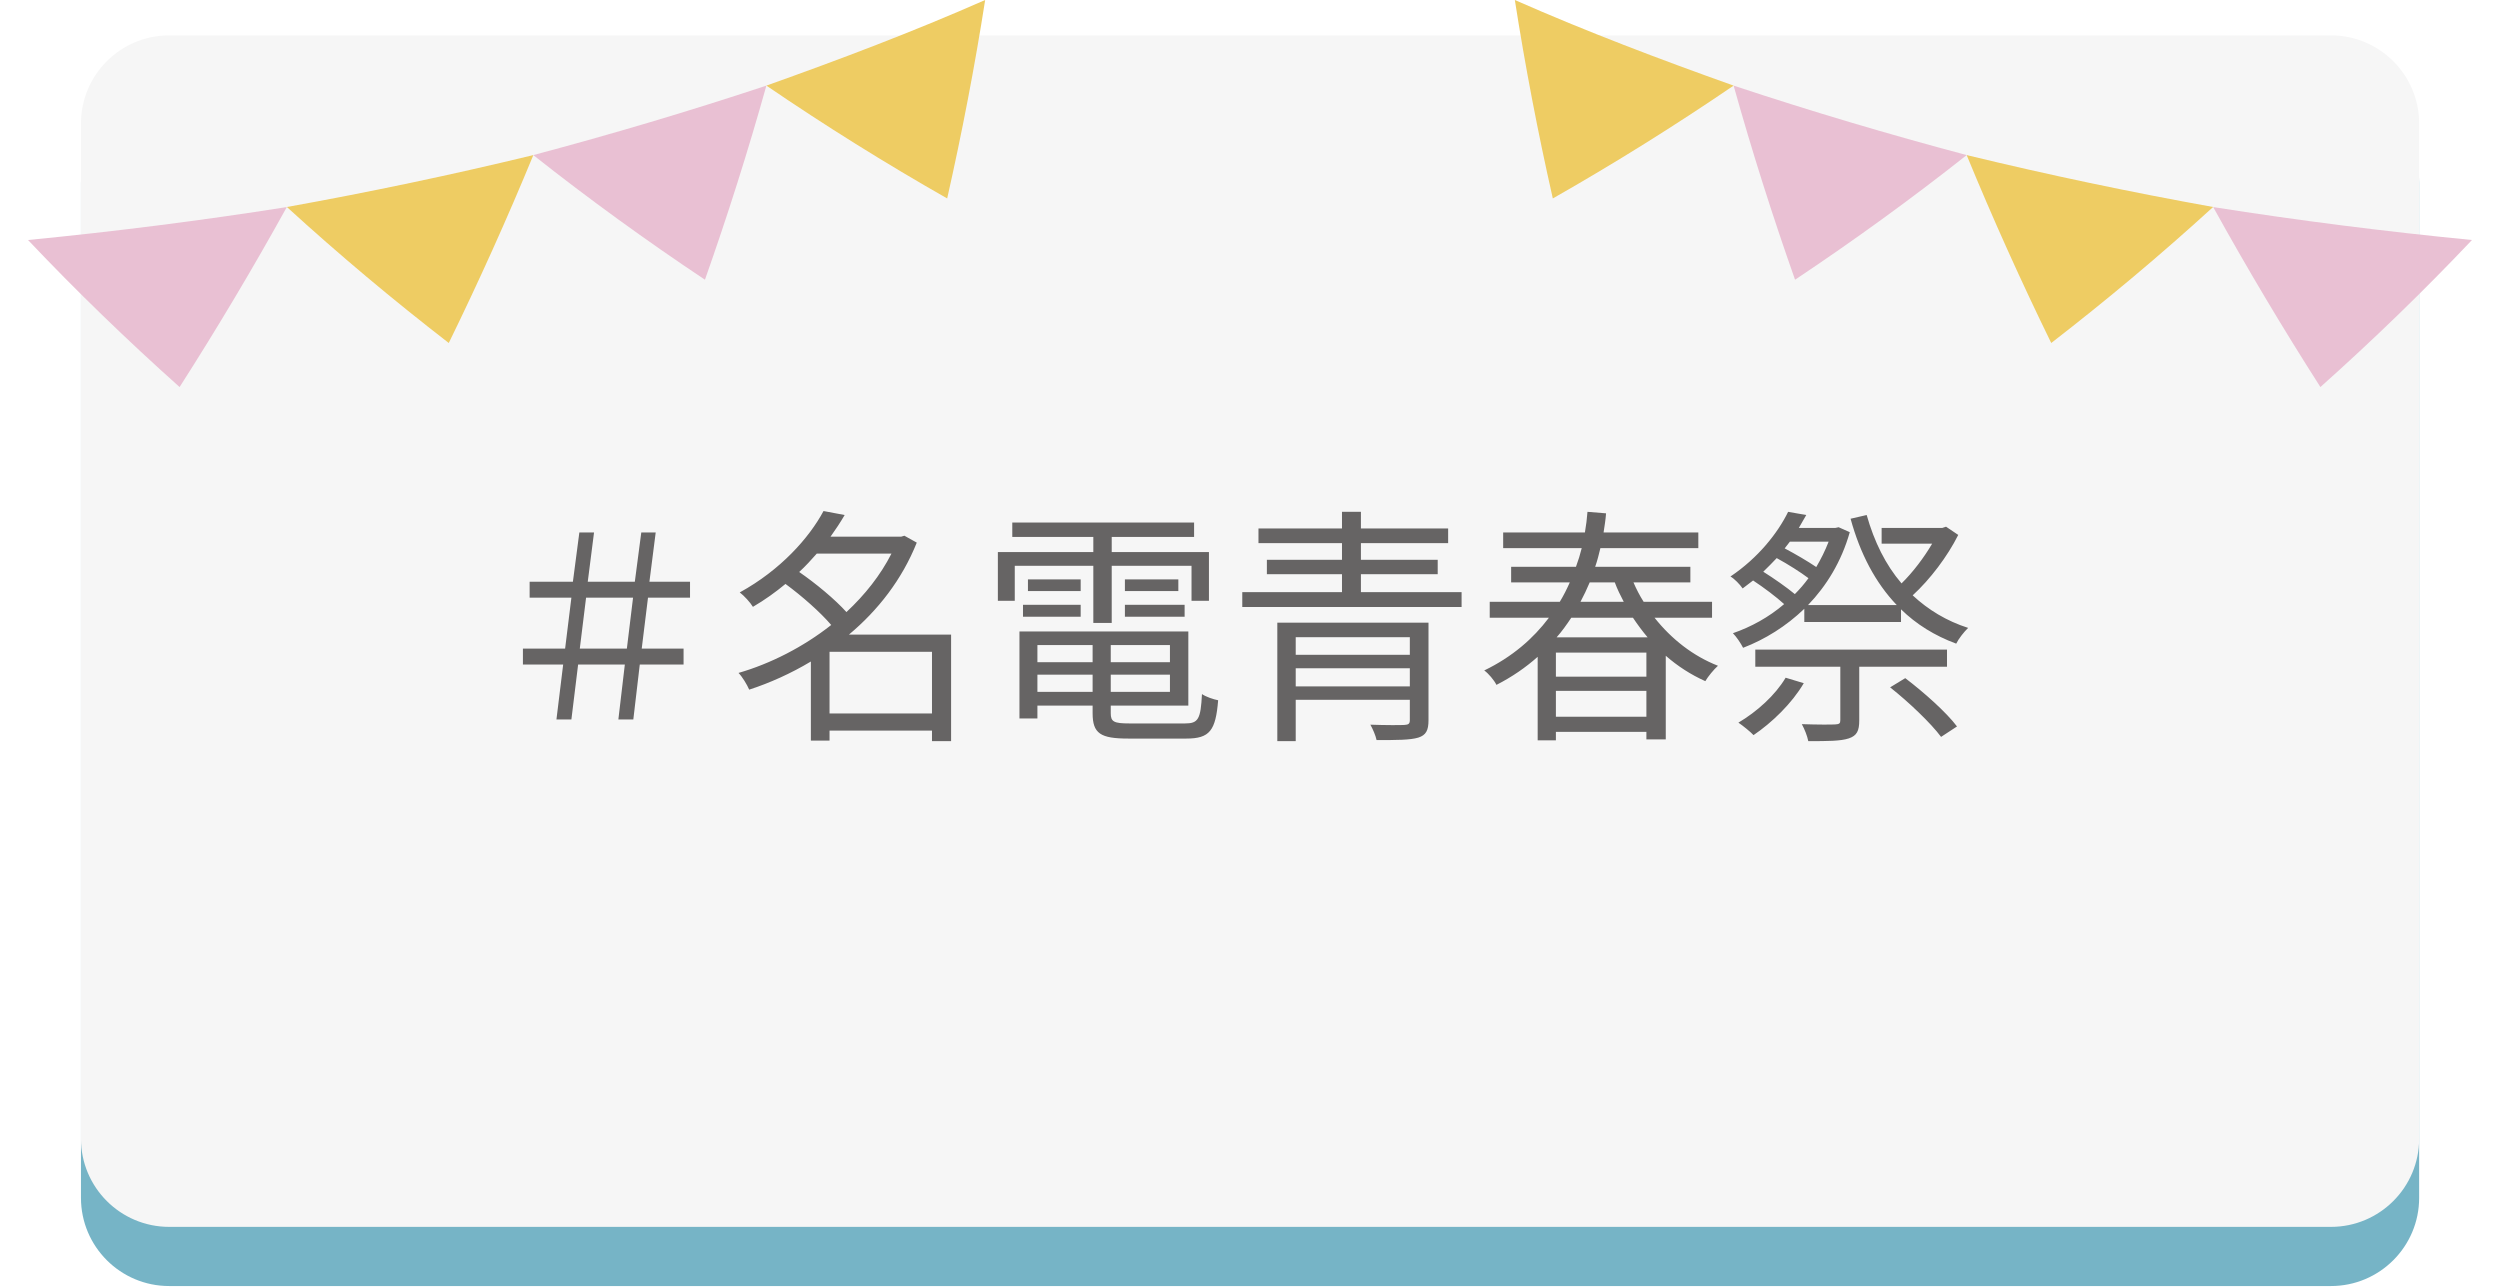
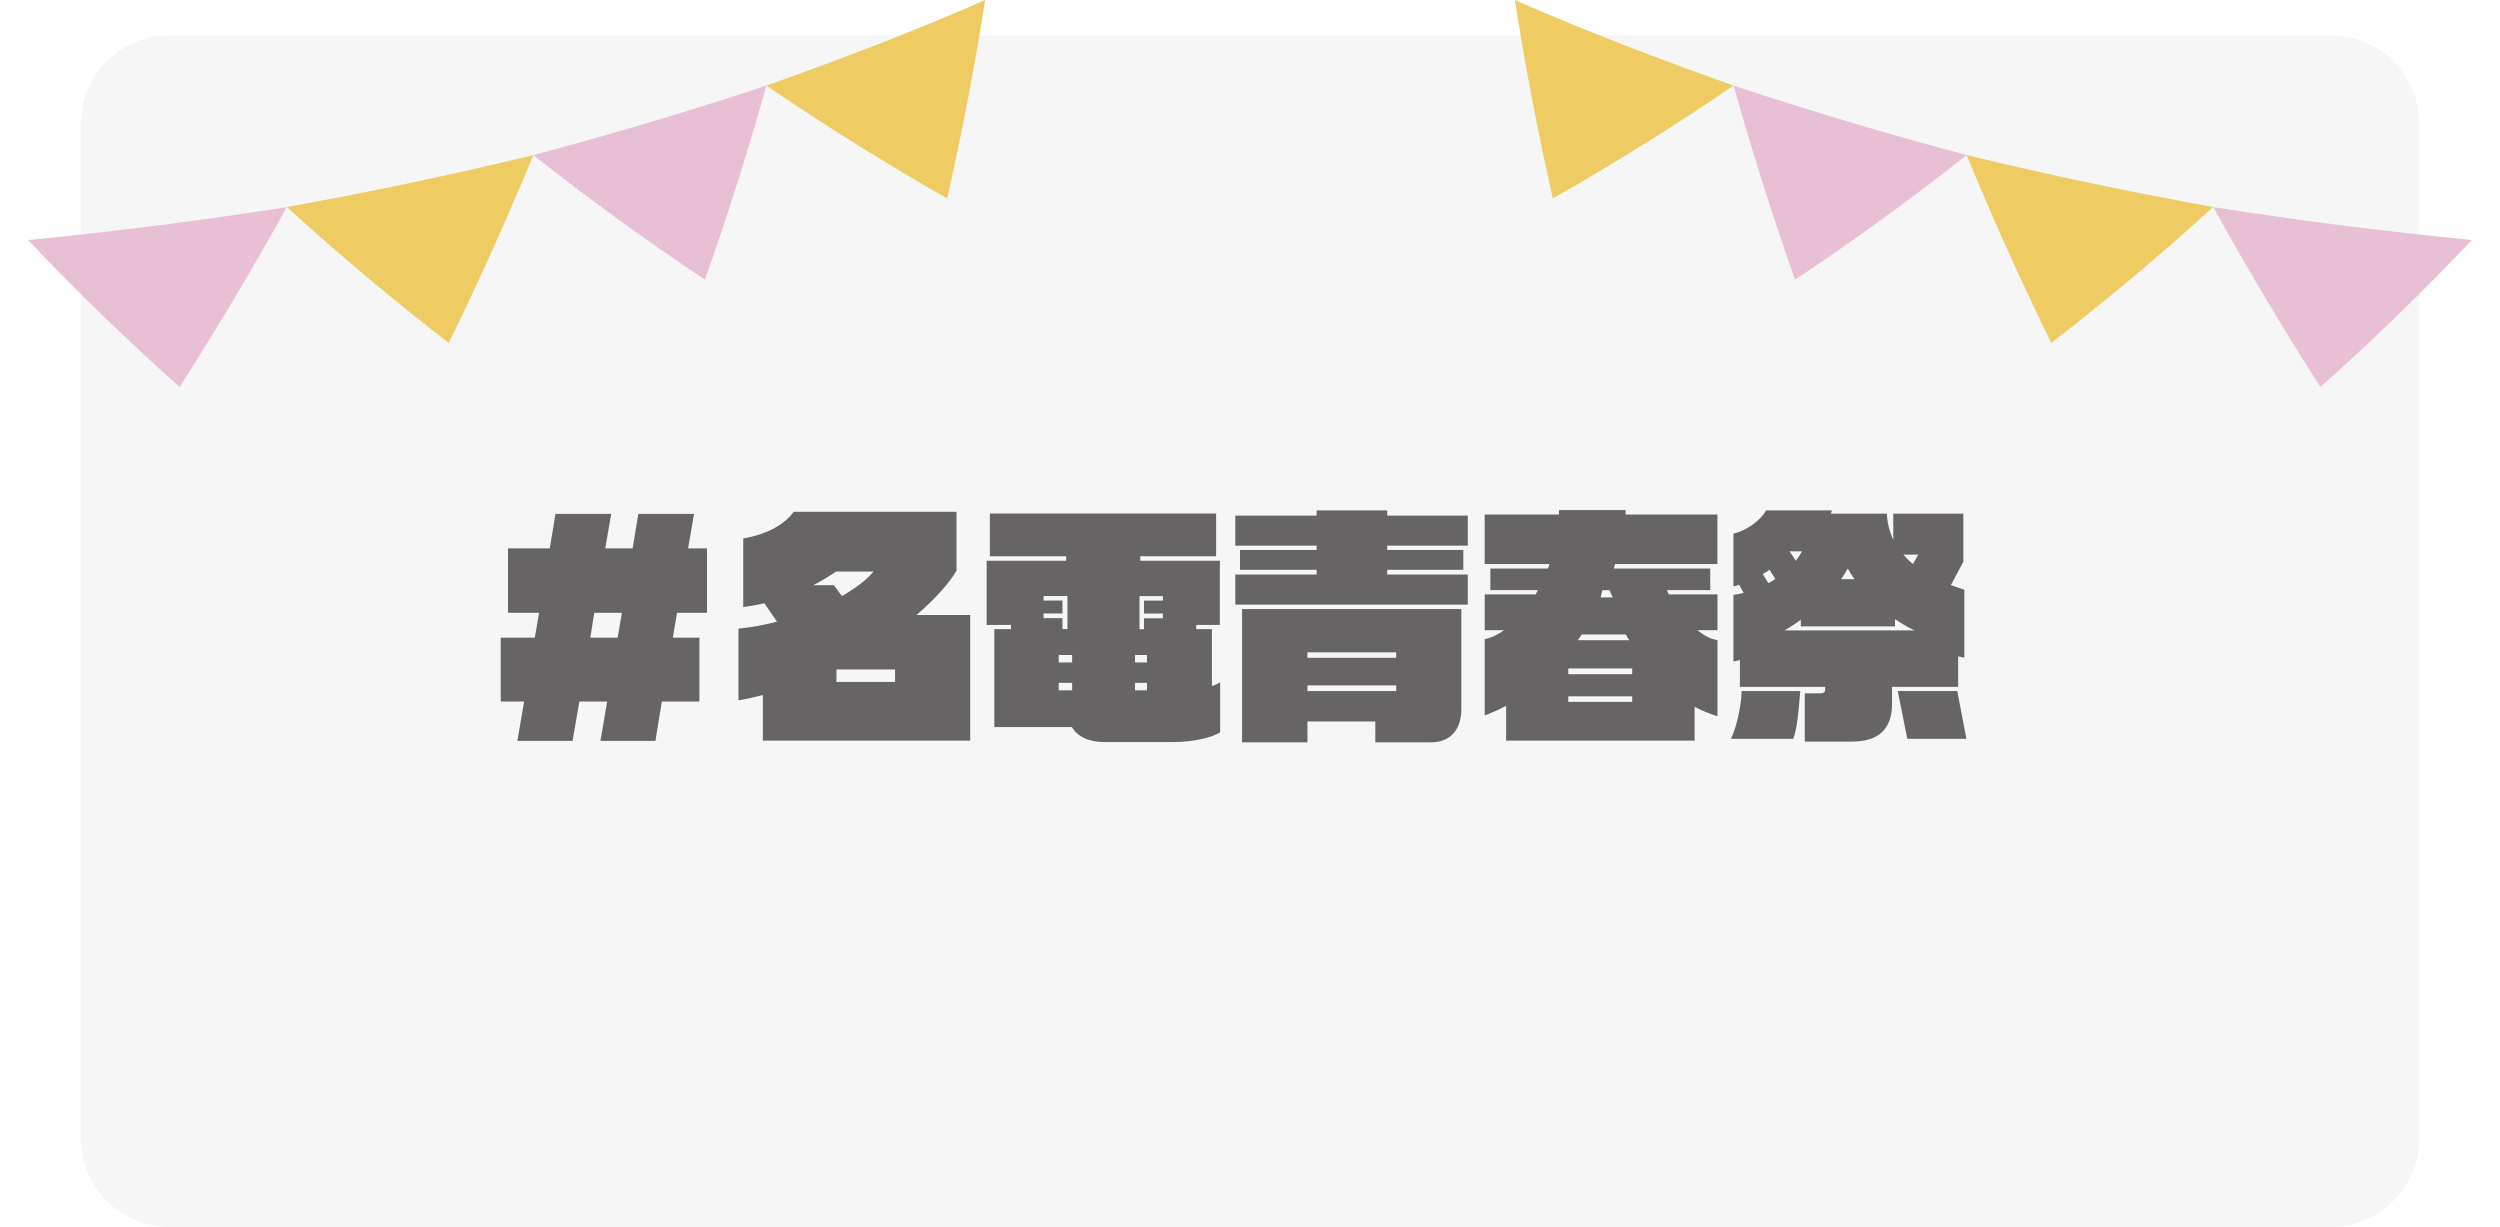
- <svg xmlns="http://www.w3.org/2000/svg" id="_レイヤー_2" viewBox="0 0 441.55 227.14">
+ <svg xmlns="http://www.w3.org/2000/svg" id="_レイヤー_2" viewBox="0 0 441.55 216.69">
  <defs>
-     <style>.cls-1{fill:#76b4c6;}.cls-2{fill:#f6f6f6;}.cls-3{fill:#eecc63;}.cls-4{fill:#e9c0d3;}.cls-5{fill:#666464;font-family:VDL-LogoJrBlack-Black, 'VDL LogoJrBlack-Black-83pv-RKSJ-H';font-size:43.92px;}</style>
+     <style>.cls-1{fill:#f6f6f6;}.cls-2{fill:#666464;}.cls-3{fill:#eecc63;}.cls-4{fill:#e9c0d3;}</style>
  </defs>
  <g id="_レイヤー_2-2">
-     <rect class="cls-1" x="14.3" y="16.7" width="412.97" height="210.44" rx="15.58" ry="15.58" />
-     <rect class="cls-2" x="14.3" y="6.25" width="412.97" height="210.44" rx="15.58" ry="15.58" />
+     <rect class="cls-1" x="14.3" y="6.25" width="412.97" height="210.44" rx="15.58" ry="15.58" />
  </g>
  <g id="_レイヤー_3">
-     <text class="cls-5" transform="translate(85.06 127.29)">
-       <tspan x="0" y="0">＃名電青春祭</tspan>
-     </text>
+     <g>
+       <path class="cls-2" d="M119.58,108.23l-.75,4.39h4.7v11.29h-6.63l-1.14,6.94h-9.71l1.19-6.94h-4.92l-1.19,6.94h-9.75l1.19-6.94h-4.13v-11.29h6.02l.75-4.39h-5.49v-11.37h7.38l1.01-6.1h9.84l-1.05,6.1h4.83l1.01-6.1h9.84l-1.05,6.1h3.34v11.37h-5.27Zm-14.62,0l-.7,4.39h4.83l.75-4.39h-4.87Z" />
+       <path class="cls-2" d="M134.73,130.8v-8.04c-1.41,.35-2.81,.7-4.3,.92v-12.65c2.28-.22,4.57-.66,6.81-1.23l-2.24-3.25c-1.27,.26-2.5,.53-3.73,.66v-12.12c4.35-.7,7.47-2.63,8.91-4.7h28.76v10.41c-1.23,2.11-3.65,4.87-7.07,7.82h9.49v22.18h-36.62Zm12.95-29.86c-1.27,.88-2.63,1.67-4.04,2.42h3.65l1.41,1.93c2.42-1.41,4.35-2.85,5.58-4.35h-6.59Zm10.41,17.3h-10.36v2.2h10.36v-2.2Z" />
+       <path class="cls-2" d="M207.15,131.06h-12.12c-2.85,0-4.79-1.05-5.71-2.64h-13.7v-17.3h2.94v-.75h-4.3v-11.33h14.05v-.79h-13.48v-7.55h39.96v7.55h-13.39v.79h14.05v11.33h-4.17v.75h2.77v10.06c.62-.22,1.14-.44,1.45-.7v8.87c-1.45,.88-4.52,1.71-8.34,1.71Zm-18.62-25.78h-4.22v.79h3.34v2.28h-3.34v.83h3.34v1.93h.88v-5.84Zm.83,10.41h-2.37v1.32h2.37v-1.32Zm0,4.92h-2.37v1.32h2.37v-1.32Zm13.22-4.92h-2.11v1.32h2.11v-1.32Zm0,4.92h-2.11v1.32h2.11v-1.32Zm2.81-12.25h-3.34v-2.28h3.34v-.79h-4.13v5.84h.79v-1.93h3.34v-.83Z" />
+       <path class="cls-2" d="M218.18,106.78v-5.31h14.36v-.83h-13.53v-3.51h13.53v-.75h-14.36v-5.31h14.36v-.92h12.47v.92h14.23v5.31h-14.23v.75h13.44v3.51h-13.44v.83h14.23v5.31h-41.06Zm34.52,24.33h-9.79v-3.69h-11.99v3.69h-11.55v-23.54h38.73v17.74c0,2.68-1.23,5.8-5.4,5.8Zm-6.1-15.9h-15.68v.97h15.68v-.97Zm0,5.84h-15.68v1.01h15.68v-1.01Z" />
+       <path class="cls-2" d="M299.3,124.83v5.97h-33.29v-6.15c-1.05,.57-2.28,1.14-3.78,1.71v-13.48c1.19-.22,2.33-.79,3.42-1.58h-3.42v-6.32h9c.13-.22,.26-.48,.39-.75h-8.39v-3.82h10.14c.13-.22,.22-.48,.31-.79h-11.46v-8.74h13.13v-.79h11.77v.79h16.21v8.74h-18.09c-.09,.31-.13,.57-.22,.79h17.04v3.82h-7.64c.09,.26,.18,.48,.31,.75h8.61v6.32h-3.56c1.14,.92,2.33,1.58,3.56,1.76v13.44c-1.36-.4-2.77-1.01-4.04-1.67Zm-11.02-6.76h-11.29v1.01h11.29v-1.01Zm0,4.92h-11.29v.97h11.29v-.97Zm-1.14-10.93h-7.77c-.22,.35-.48,.7-.7,1.01h9.09c-.22-.31-.44-.66-.62-1.01Zm-2.85-7.82h-1.27c-.09,.44-.22,.88-.31,1.27h2.15c-.18-.35-.4-.75-.57-1.27Z" />
+       <path class="cls-2" d="M316.73,130.49h-11.02c1.14-2.24,1.89-6.46,1.89-8.43h10.36c-.31,3.91-.57,6.59-1.23,8.43Zm29.12-14.58v5.4h-11.68v2.99c0,4.22-2.11,6.68-7.11,6.68h-8.3v-8.52h2.81c.4,0,.79-.18,.79-.66v-.48h-15.06v-4.74c-.35,.09-.75,.18-1.14,.22v-11.73c.66-.09,1.23-.22,1.8-.35l-.79-1.45c-.31,.13-.66,.22-1.01,.31v-9.35c2.24-.44,4.87-2.37,5.75-4.08h11.64c-.04,.22-.13,.4-.22,.57h9.92c.09,1.76,.53,3.29,1.14,4.65v-4.65h12.38v8.48l-2.2,4.13c.79,.31,1.58,.57,2.37,.83v11.99c-.35-.04-.75-.18-1.1-.22Zm-33.33-15.28c-.35,.26-.75,.53-1.19,.75l1.01,1.62c.44-.22,.83-.48,1.23-.75l-1.05-1.62Zm22.18,8.74v1.27h-16.64v-1.19c-.92,.7-1.89,1.32-2.9,1.89h22.97c-1.19-.57-2.33-1.23-3.42-1.98Zm-18.62-11.99l1.1,1.67c.4-.53,.79-1.1,1.1-1.67h-2.2Zm10.28,3.03c-.35,.61-.75,1.27-1.19,1.89h2.37c-.44-.62-.83-1.23-1.19-1.89Zm10.5,30.08l-1.67-8.43h10.5l1.62,8.43h-10.45Zm-.7-32.54c.53,.61,1.1,1.19,1.71,1.67l.92-1.67h-2.63Z" />
+     </g>
  </g>
  <g id="_レイヤー_4">
    <g>
      <path class="cls-4" d="M31.72,68.36c6.65-10.4,12.97-21,18.94-31.79-15.21,2.4-30.38,4.32-45.71,5.82,8.55,9.03,17.49,17.68,26.77,25.97Z" />
      <path class="cls-3" d="M79.26,60.58c5.33-10.9,10.32-21.97,14.94-33.19-14.45,3.5-28.9,6.54-43.53,9.17,9.19,8.4,18.74,16.4,28.59,24.02Z" />
      <path class="cls-4" d="M124.51,49.4c3.99-11.3,7.62-22.74,10.85-34.28-13.63,4.52-27.29,8.58-41.17,12.27,9.8,7.75,19.92,15.08,30.31,22.01Z" />
      <path class="cls-3" d="M167.29,35.05C169.91,23.45,172.16,11.75,174,0c-12.68,5.59-25.59,10.47-38.64,15.12,10.36,7.07,21.02,13.72,31.93,19.93Z" />
    </g>
    <g>
      <path class="cls-4" d="M409.83,68.36c-6.65-10.4-12.97-21-18.94-31.79,15.21,2.4,30.38,4.32,45.71,5.82-8.55,9.03-17.49,17.68-26.77,25.97Z" />
      <path class="cls-3" d="M362.29,60.58c-5.33-10.9-10.32-21.97-14.94-33.19,14.45,3.5,28.9,6.54,43.53,9.17-9.19,8.4-18.74,16.4-28.59,24.02Z" />
      <path class="cls-4" d="M317.04,49.4c-3.99-11.3-7.62-22.74-10.85-34.28,13.63,4.52,27.29,8.58,41.17,12.27-9.8,7.75-19.92,15.08-30.31,22.01Z" />
      <path class="cls-3" d="M274.26,35.05C271.63,23.45,269.39,11.75,267.55,0c12.68,5.59,25.59,10.47,38.64,15.12-10.36,7.07-21.02,13.72-31.93,19.93Z" />
    </g>
  </g>
</svg>
